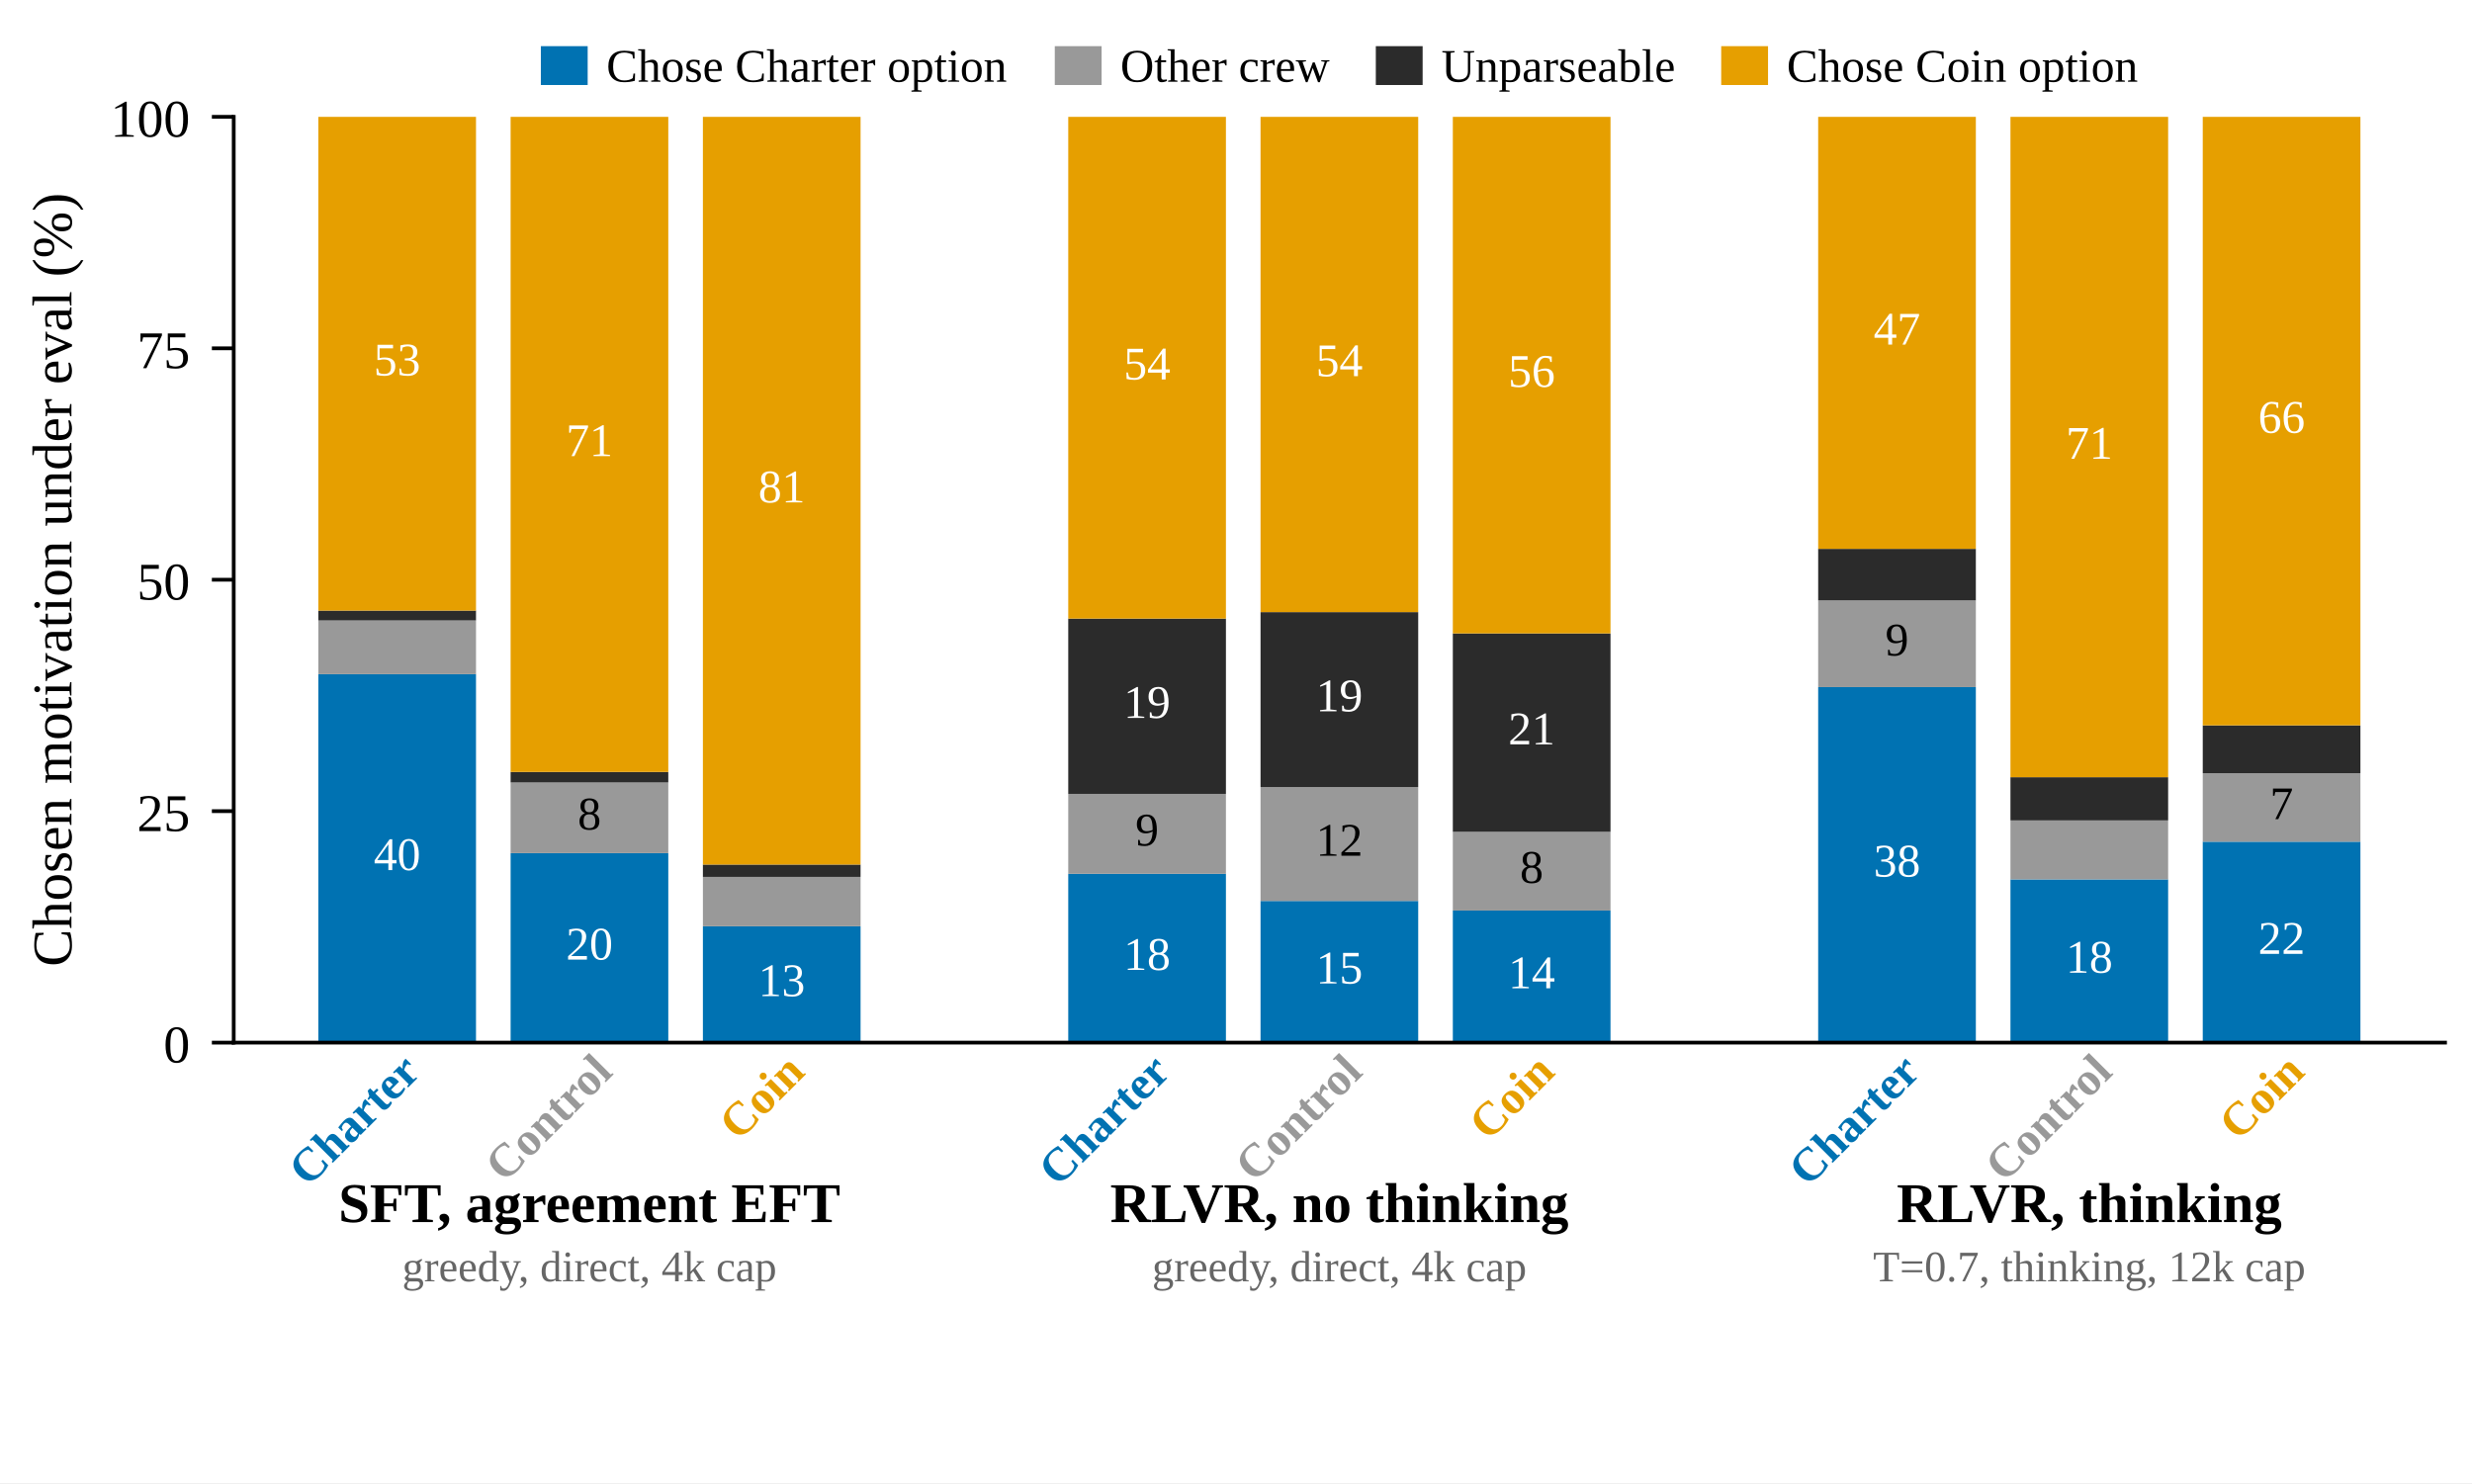
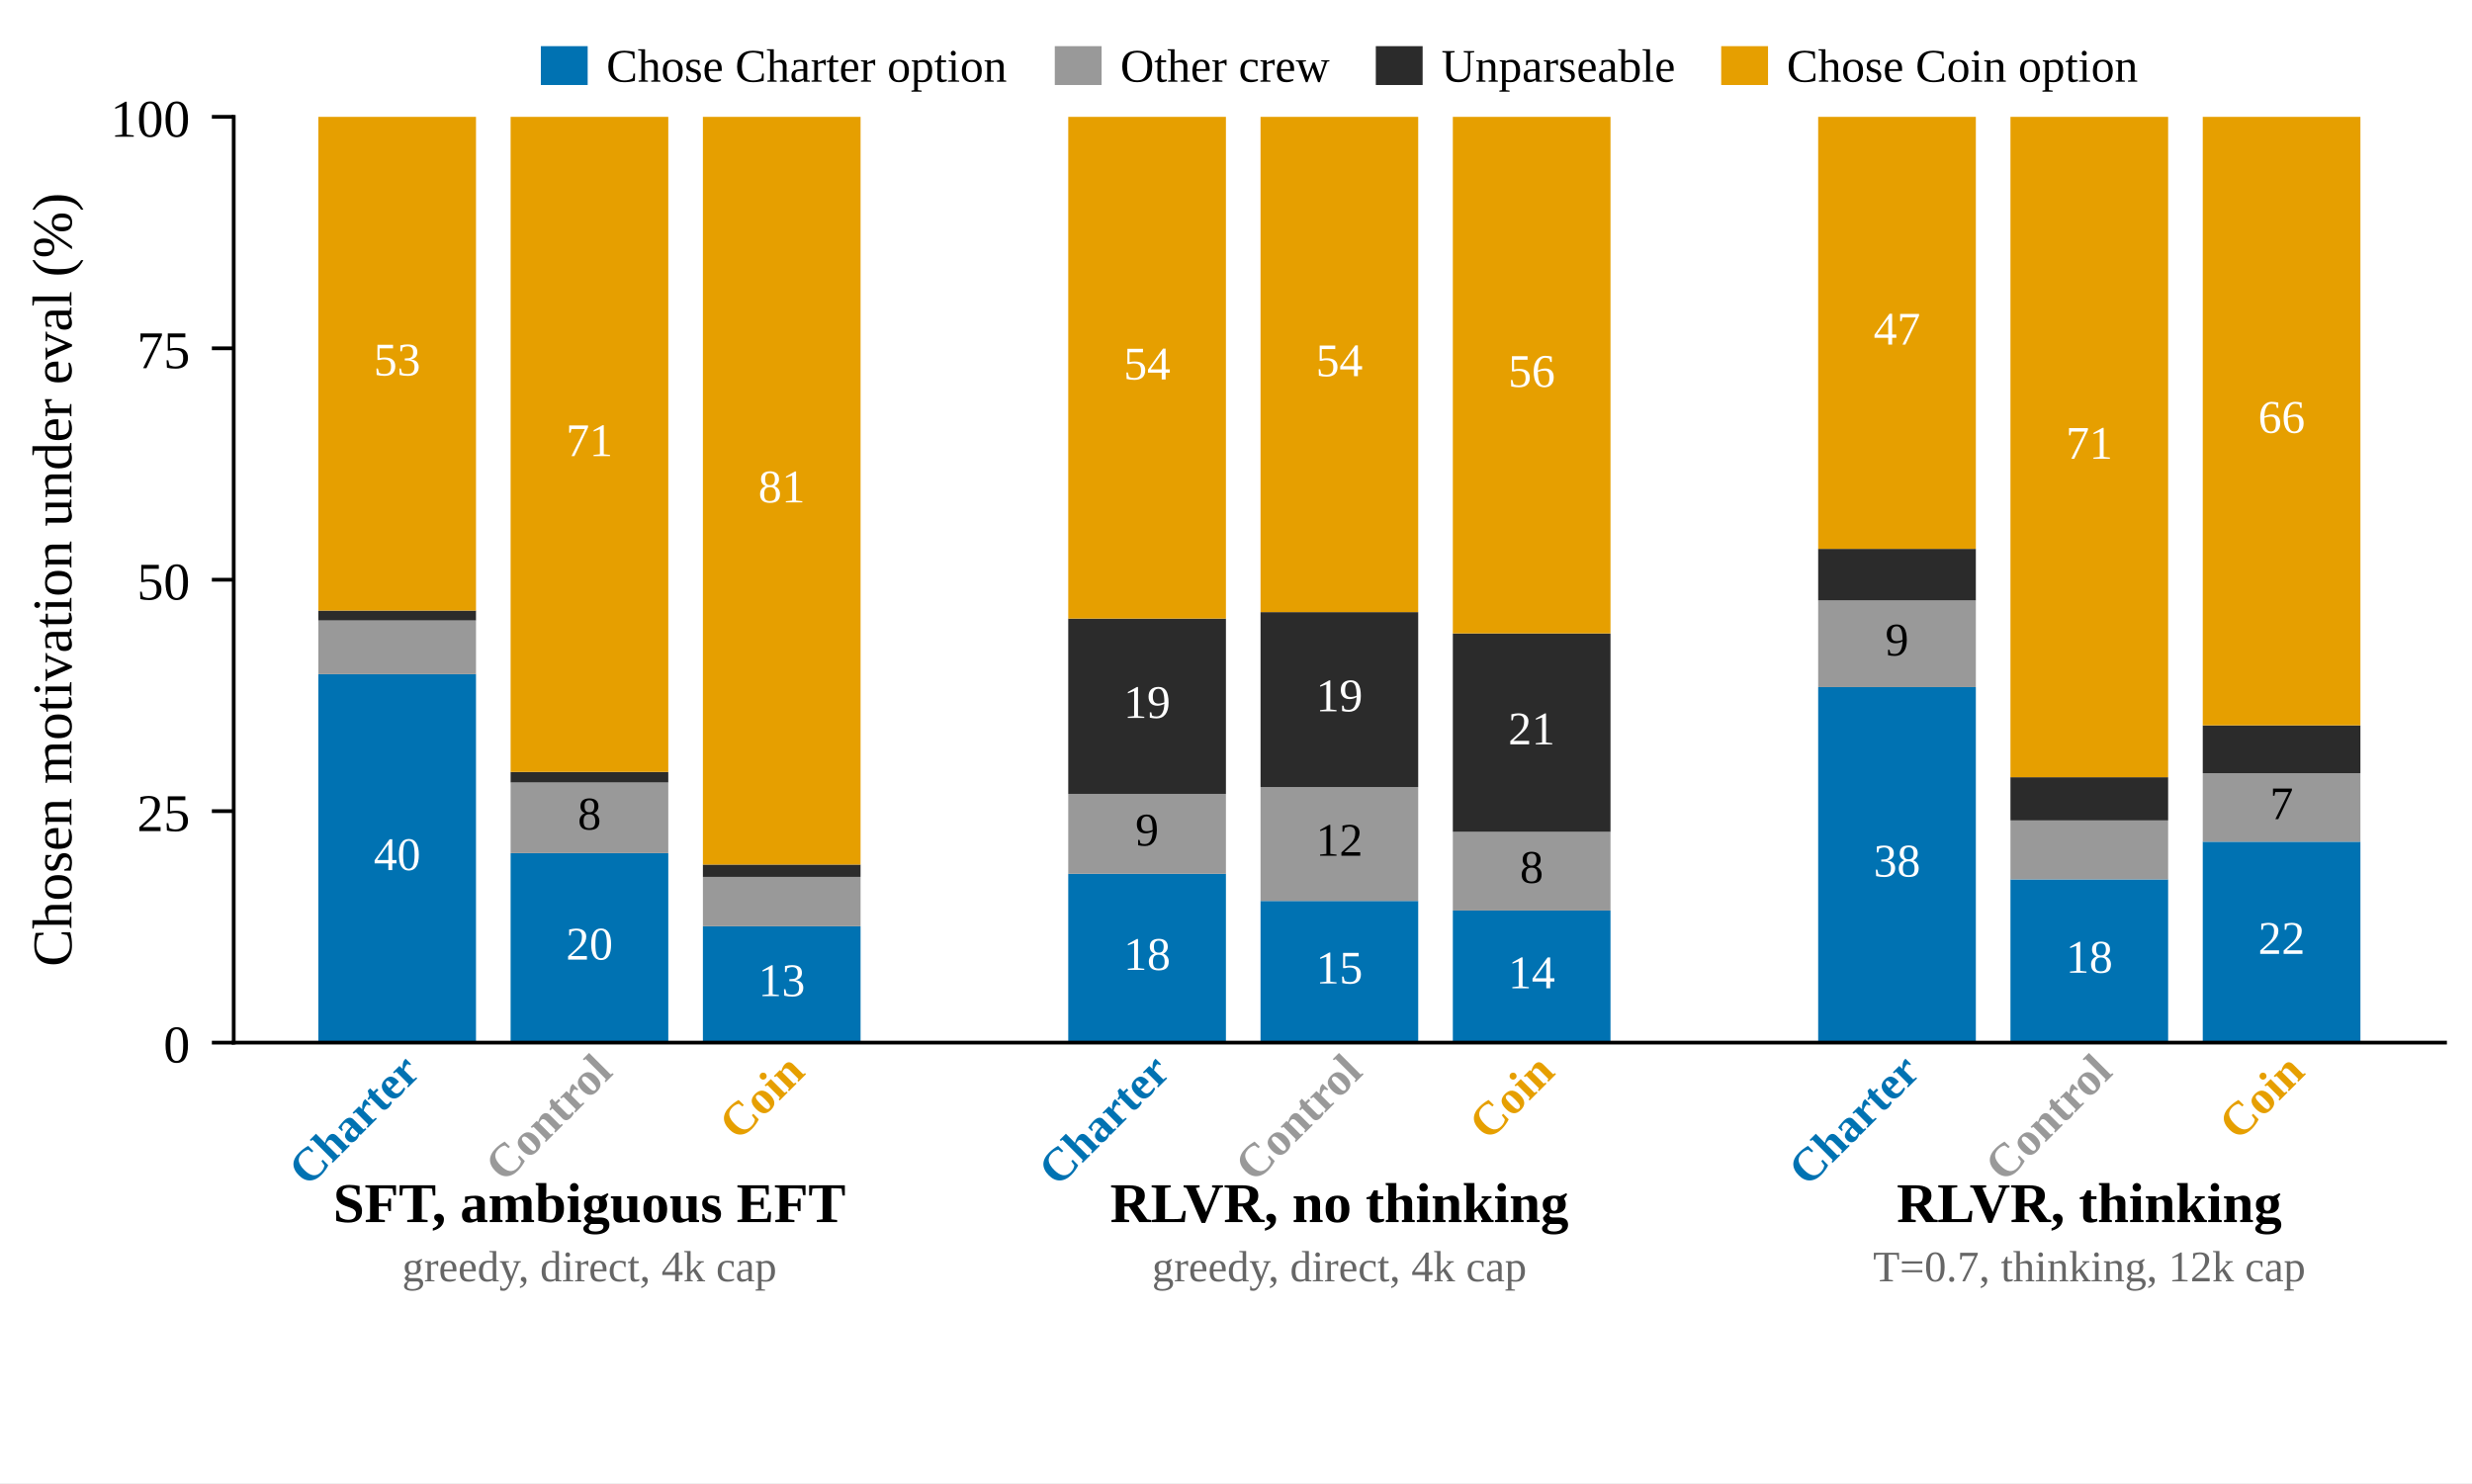
<svg xmlns="http://www.w3.org/2000/svg" xmlns:xlink="http://www.w3.org/1999/xlink" width="396pt" height="237.6pt" viewBox="0 0 396 237.6" version="1.1">
  <defs>
    <style type="text/css">*{stroke-linejoin: round; stroke-linecap: butt}</style>
  </defs>
  <g id="figure_1">
    <g id="patch_1">
      <path d="M 0 237.6  L 396 237.6  L 396 0  L 0 0  z " style="fill: #ffffff" />
    </g>
    <g id="axes_1">
      <g id="patch_2">
        <path d="M 37.44 167.04  L 391.68 167.04  L 391.68 18.72  L 37.44 18.72  z " style="fill: #ffffff" />
      </g>
      <g id="matplotlib.axis_1">
        <g id="xtick_1">
          <g id="line2d_1" />
          <g id="text_1">
            <text style="font-weight: 700; font-size: 7.5px; font-family: 'Times New Roman', 'Nimbus Roman', 'Liberation Serif', 'STIXGeneral', 'DejaVu Serif', serif; text-anchor: end; fill: #0072b2" x="67.6" y="172.017" transform="rotate(-45 67.60043 172.0175)">Charter</text>
          </g>
        </g>
        <g id="xtick_2">
          <g id="line2d_2" />
          <g id="text_2">
            <text style="font-weight: 700; font-size: 7.5px; font-family: 'Times New Roman', 'Nimbus Roman', 'Liberation Serif', 'STIXGeneral', 'DejaVu Serif', serif; text-anchor: end; fill: #999999" x="98.404" y="172.017" transform="rotate(-45 98.40391 172.0175)">Control</text>
          </g>
        </g>
        <g id="xtick_3">
          <g id="line2d_3" />
          <g id="text_3">
            <text style="font-weight: 700; font-size: 7.5px; font-family: 'Times New Roman', 'Nimbus Roman', 'Liberation Serif', 'STIXGeneral', 'DejaVu Serif', serif; text-anchor: end; fill: #e69f00" x="129.207" y="172.017" transform="rotate(-45 129.2074 172.0175)">Coin</text>
          </g>
        </g>
        <g id="xtick_4">
          <g id="line2d_4" />
          <g id="text_4">
            <text style="font-weight: 700; font-size: 7.5px; font-family: 'Times New Roman', 'Nimbus Roman', 'Liberation Serif', 'STIXGeneral', 'DejaVu Serif', serif; text-anchor: end; fill: #0072b2" x="187.734" y="172.017" transform="rotate(-45 187.734 172.0175)">Charter</text>
          </g>
        </g>
        <g id="xtick_5">
          <g id="line2d_5" />
          <g id="text_5">
            <text style="font-weight: 700; font-size: 7.5px; font-family: 'Times New Roman', 'Nimbus Roman', 'Liberation Serif', 'STIXGeneral', 'DejaVu Serif', serif; text-anchor: end; fill: #999999" x="218.537" y="172.017" transform="rotate(-45 218.5375 172.0175)">Control</text>
          </g>
        </g>
        <g id="xtick_6">
          <g id="line2d_6" />
          <g id="text_6">
            <text style="font-weight: 700; font-size: 7.5px; font-family: 'Times New Roman', 'Nimbus Roman', 'Liberation Serif', 'STIXGeneral', 'DejaVu Serif', serif; text-anchor: end; fill: #e69f00" x="249.341" y="172.017" transform="rotate(-45 249.341 172.0175)">Coin</text>
          </g>
        </g>
        <g id="xtick_7">
          <g id="line2d_7" />
          <g id="text_7">
            <text style="font-weight: 700; font-size: 7.5px; font-family: 'Times New Roman', 'Nimbus Roman', 'Liberation Serif', 'STIXGeneral', 'DejaVu Serif', serif; text-anchor: end; fill: #0072b2" x="307.868" y="172.017" transform="rotate(-45 307.8676 172.0175)">Charter</text>
          </g>
        </g>
        <g id="xtick_8">
          <g id="line2d_8" />
          <g id="text_8">
            <text style="font-weight: 700; font-size: 7.5px; font-family: 'Times New Roman', 'Nimbus Roman', 'Liberation Serif', 'STIXGeneral', 'DejaVu Serif', serif; text-anchor: end; fill: #999999" x="338.671" y="172.017" transform="rotate(-45 338.671 172.0175)">Control</text>
          </g>
        </g>
        <g id="xtick_9">
          <g id="line2d_9" />
          <g id="text_9">
            <text style="font-weight: 700; font-size: 7.5px; font-family: 'Times New Roman', 'Nimbus Roman', 'Liberation Serif', 'STIXGeneral', 'DejaVu Serif', serif; text-anchor: end; fill: #e69f00" x="369.475" y="172.017" transform="rotate(-45 369.4745 172.0175)">Coin</text>
          </g>
        </g>
      </g>
      <g id="matplotlib.axis_2">
        <g id="ytick_1">
          <g id="line2d_10">
            <defs>
-               <path id="m7815a4aa92" d="M 0 0  L -3.5 0  " style="stroke: #000000; stroke-width: 0.6" />
+               <path id="mc0045bd4a2" d="M 0 0  L -3.5 0  " style="stroke: #000000; stroke-width: 0.6" />
            </defs>
            <g>
-               <use xlink:href="#m7815a4aa92" x="37.44" y="167.04" style="stroke: #000000; stroke-width: 0.6" />
+               <use xlink:href="#mc0045bd4a2" x="37.44" y="167.04" style="stroke: #000000; stroke-width: 0.6" />
            </g>
          </g>
          <g id="text_10">
            <text style="font-size: 8.5px; font-family: 'Times New Roman', 'Nimbus Roman', 'Liberation Serif', 'STIXGeneral', 'DejaVu Serif', serif; text-anchor: end" x="30.44" y="170.227" transform="rotate(-0 30.44 170.2275)">0</text>
          </g>
        </g>
        <g id="ytick_2">
          <g id="line2d_11">
            <g>
-               <use xlink:href="#m7815a4aa92" x="37.44" y="129.96" style="stroke: #000000; stroke-width: 0.6" />
+               <use xlink:href="#mc0045bd4a2" x="37.44" y="129.96" style="stroke: #000000; stroke-width: 0.6" />
            </g>
          </g>
          <g id="text_11">
            <text style="font-size: 8.5px; font-family: 'Times New Roman', 'Nimbus Roman', 'Liberation Serif', 'STIXGeneral', 'DejaVu Serif', serif; text-anchor: end" x="30.44" y="133.148" transform="rotate(-0 30.44 133.1475)">25</text>
          </g>
        </g>
        <g id="ytick_3">
          <g id="line2d_12">
            <g>
-               <use xlink:href="#m7815a4aa92" x="37.44" y="92.88" style="stroke: #000000; stroke-width: 0.6" />
+               <use xlink:href="#mc0045bd4a2" x="37.44" y="92.88" style="stroke: #000000; stroke-width: 0.6" />
            </g>
          </g>
          <g id="text_12">
            <text style="font-size: 8.5px; font-family: 'Times New Roman', 'Nimbus Roman', 'Liberation Serif', 'STIXGeneral', 'DejaVu Serif', serif; text-anchor: end" x="30.44" y="96.067" transform="rotate(-0 30.44 96.0675)">50</text>
          </g>
        </g>
        <g id="ytick_4">
          <g id="line2d_13">
            <g>
-               <use xlink:href="#m7815a4aa92" x="37.44" y="55.8" style="stroke: #000000; stroke-width: 0.6" />
+               <use xlink:href="#mc0045bd4a2" x="37.44" y="55.8" style="stroke: #000000; stroke-width: 0.6" />
            </g>
          </g>
          <g id="text_13">
            <text style="font-size: 8.5px; font-family: 'Times New Roman', 'Nimbus Roman', 'Liberation Serif', 'STIXGeneral', 'DejaVu Serif', serif; text-anchor: end" x="30.44" y="58.987" transform="rotate(-0 30.44 58.9875)">75</text>
          </g>
        </g>
        <g id="ytick_5">
          <g id="line2d_14">
            <g>
-               <use xlink:href="#m7815a4aa92" x="37.44" y="18.72" style="stroke: #000000; stroke-width: 0.6" />
+               <use xlink:href="#mc0045bd4a2" x="37.44" y="18.72" style="stroke: #000000; stroke-width: 0.6" />
            </g>
          </g>
          <g id="text_14">
            <text style="font-size: 8.5px; font-family: 'Times New Roman', 'Nimbus Roman', 'Liberation Serif', 'STIXGeneral', 'DejaVu Serif', serif; text-anchor: end" x="30.44" y="21.907" transform="rotate(-0 30.44 21.9075)">100</text>
          </g>
        </g>
        <g id="text_15">
          <text style="font-size: 9px; font-family: 'Times New Roman', 'Nimbus Roman', 'Liberation Serif', 'STIXGeneral', 'DejaVu Serif', serif; text-anchor: middle" x="11.44" y="92.88" transform="rotate(-90 11.44 92.88)">Chosen motivation under eval (%)</text>
        </g>
      </g>
      <g id="patch_3">
-         <path d="M 50.994 167.04  L 76.252 167.04  L 76.252 108.009  L 50.994 108.009  z " clip-path="url(#p4c6f7b95e8)" style="fill: #0072b2" />
+         <path d="M 50.994 167.04  L 76.252 167.04  L 76.252 108.009  L 50.994 108.009  z " clip-path="url(#pb07f93e904)" style="fill: #0072b2" />
      </g>
      <g id="patch_4">
-         <path d="M 81.797 167.04  L 107.056 167.04  L 107.056 136.684  L 81.797 136.684  z " clip-path="url(#p4c6f7b95e8)" style="fill: #0072b2" />
+         <path d="M 81.797 167.04  L 107.056 167.04  L 107.056 136.684  L 81.797 136.684  z " clip-path="url(#pb07f93e904)" style="fill: #0072b2" />
      </g>
      <g id="patch_5">
-         <path d="M 112.6 167.04  L 137.859 167.04  L 137.859 148.401  L 112.6 148.401  z " clip-path="url(#p4c6f7b95e8)" style="fill: #0072b2" />
+         <path d="M 112.6 167.04  L 137.859 167.04  L 137.859 148.401  L 112.6 148.401  z " clip-path="url(#pb07f93e904)" style="fill: #0072b2" />
      </g>
      <g id="patch_6">
-         <path d="M 171.127 167.04  L 196.386 167.04  L 196.386 139.996  L 171.127 139.996  z " clip-path="url(#p4c6f7b95e8)" style="fill: #0072b2" />
+         <path d="M 171.127 167.04  L 196.386 167.04  L 196.386 139.996  L 171.127 139.996  z " clip-path="url(#pb07f93e904)" style="fill: #0072b2" />
      </g>
      <g id="patch_7">
-         <path d="M 201.931 167.04  L 227.189 167.04  L 227.189 144.347  L 201.931 144.347  z " clip-path="url(#p4c6f7b95e8)" style="fill: #0072b2" />
+         <path d="M 201.931 167.04  L 227.189 167.04  L 227.189 144.347  L 201.931 144.347  z " clip-path="url(#pb07f93e904)" style="fill: #0072b2" />
      </g>
      <g id="patch_8">
-         <path d="M 232.734 167.04  L 257.993 167.04  L 257.993 145.88  L 232.734 145.88  z " clip-path="url(#p4c6f7b95e8)" style="fill: #0072b2" />
+         <path d="M 232.734 167.04  L 257.993 167.04  L 257.993 145.88  L 232.734 145.88  z " clip-path="url(#pb07f93e904)" style="fill: #0072b2" />
      </g>
      <g id="patch_9">
-         <path d="M 291.261 167.04  L 316.52 167.04  L 316.52 110.085  L 291.261 110.085  z " clip-path="url(#p4c6f7b95e8)" style="fill: #0072b2" />
+         <path d="M 291.261 167.04  L 316.52 167.04  L 316.52 110.085  L 291.261 110.085  z " clip-path="url(#pb07f93e904)" style="fill: #0072b2" />
      </g>
      <g id="patch_10">
-         <path d="M 322.064 167.04  L 347.323 167.04  L 347.323 140.886  L 322.064 140.886  z " clip-path="url(#p4c6f7b95e8)" style="fill: #0072b2" />
+         <path d="M 322.064 167.04  L 347.323 167.04  L 347.323 140.886  L 322.064 140.886  z " clip-path="url(#pb07f93e904)" style="fill: #0072b2" />
      </g>
      <g id="patch_11">
-         <path d="M 352.868 167.04  L 378.126 167.04  L 378.126 134.855  L 352.868 134.855  z " clip-path="url(#p4c6f7b95e8)" style="fill: #0072b2" />
+         <path d="M 352.868 167.04  L 378.126 167.04  L 378.126 134.855  L 352.868 134.855  z " clip-path="url(#pb07f93e904)" style="fill: #0072b2" />
      </g>
      <g id="patch_12">
-         <path d="M 50.994 108.009  L 76.252 108.009  L 76.252 99.406  L 50.994 99.406  z " clip-path="url(#p4c6f7b95e8)" style="fill: #999999" />
+         <path d="M 50.994 108.009  L 76.252 108.009  L 76.252 99.406  L 50.994 99.406  z " clip-path="url(#pb07f93e904)" style="fill: #999999" />
      </g>
      <g id="patch_13">
-         <path d="M 81.797 136.684  L 107.056 136.684  L 107.056 125.362  L 81.797 125.362  z " clip-path="url(#p4c6f7b95e8)" style="fill: #999999" />
+         <path d="M 81.797 136.684  L 107.056 136.684  L 107.056 125.362  L 81.797 125.362  z " clip-path="url(#pb07f93e904)" style="fill: #999999" />
      </g>
      <g id="patch_14">
-         <path d="M 112.6 148.401  L 137.859 148.401  L 137.859 140.491  L 112.6 140.491  z " clip-path="url(#p4c6f7b95e8)" style="fill: #999999" />
+         <path d="M 112.6 148.401  L 137.859 148.401  L 137.859 140.491  L 112.6 140.491  z " clip-path="url(#pb07f93e904)" style="fill: #999999" />
      </g>
      <g id="patch_15">
-         <path d="M 171.127 139.996  L 196.386 139.996  L 196.386 127.191  L 171.127 127.191  z " clip-path="url(#p4c6f7b95e8)" style="fill: #999999" />
+         <path d="M 171.127 139.996  L 196.386 139.996  L 196.386 127.191  L 171.127 127.191  z " clip-path="url(#pb07f93e904)" style="fill: #999999" />
      </g>
      <g id="patch_16">
-         <path d="M 201.931 144.347  L 227.189 144.347  L 227.189 126.104  L 201.931 126.104  z " clip-path="url(#p4c6f7b95e8)" style="fill: #999999" />
+         <path d="M 201.931 144.347  L 227.189 144.347  L 227.189 126.104  L 201.931 126.104  z " clip-path="url(#pb07f93e904)" style="fill: #999999" />
      </g>
      <g id="patch_17">
-         <path d="M 232.734 145.88  L 257.993 145.88  L 257.993 133.272  L 232.734 133.272  z " clip-path="url(#p4c6f7b95e8)" style="fill: #999999" />
+         <path d="M 232.734 145.88  L 257.993 145.88  L 257.993 133.272  L 232.734 133.272  z " clip-path="url(#pb07f93e904)" style="fill: #999999" />
      </g>
      <g id="patch_18">
-         <path d="M 291.261 110.085  L 316.52 110.085  L 316.52 96.192  L 291.261 96.192  z " clip-path="url(#p4c6f7b95e8)" style="fill: #999999" />
+         <path d="M 291.261 110.085  L 316.52 110.085  L 316.52 96.192  L 291.261 96.192  z " clip-path="url(#pb07f93e904)" style="fill: #999999" />
      </g>
      <g id="patch_19">
-         <path d="M 322.064 140.886  L 347.323 140.886  L 347.323 131.443  L 322.064 131.443  z " clip-path="url(#p4c6f7b95e8)" style="fill: #999999" />
+         <path d="M 322.064 140.886  L 347.323 140.886  L 347.323 131.443  L 322.064 131.443  z " clip-path="url(#pb07f93e904)" style="fill: #999999" />
      </g>
      <g id="patch_20">
-         <path d="M 352.868 134.855  L 378.126 134.855  L 378.126 123.879  L 352.868 123.879  z " clip-path="url(#p4c6f7b95e8)" style="fill: #999999" />
+         <path d="M 352.868 134.855  L 378.126 134.855  L 378.126 123.879  L 352.868 123.879  z " clip-path="url(#pb07f93e904)" style="fill: #999999" />
      </g>
      <g id="patch_21">
-         <path d="M 50.994 99.406  L 76.252 99.406  L 76.252 97.824  L 50.994 97.824  z " clip-path="url(#p4c6f7b95e8)" style="fill: #2b2b2b" />
+         <path d="M 50.994 99.406  L 76.252 99.406  L 76.252 97.824  L 50.994 97.824  z " clip-path="url(#pb07f93e904)" style="fill: #2b2b2b" />
      </g>
      <g id="patch_22">
-         <path d="M 81.797 125.362  L 107.056 125.362  L 107.056 123.681  L 81.797 123.681  z " clip-path="url(#p4c6f7b95e8)" style="fill: #2b2b2b" />
+         <path d="M 81.797 125.362  L 107.056 125.362  L 107.056 123.681  L 81.797 123.681  z " clip-path="url(#pb07f93e904)" style="fill: #2b2b2b" />
      </g>
      <g id="patch_23">
-         <path d="M 112.6 140.491  L 137.859 140.491  L 137.859 138.513  L 112.6 138.513  z " clip-path="url(#p4c6f7b95e8)" style="fill: #2b2b2b" />
+         <path d="M 112.6 140.491  L 137.859 140.491  L 137.859 138.513  L 112.6 138.513  z " clip-path="url(#pb07f93e904)" style="fill: #2b2b2b" />
      </g>
      <g id="patch_24">
-         <path d="M 171.127 127.191  L 196.386 127.191  L 196.386 99.109  L 171.127 99.109  z " clip-path="url(#p4c6f7b95e8)" style="fill: #2b2b2b" />
+         <path d="M 171.127 127.191  L 196.386 127.191  L 196.386 99.109  L 171.127 99.109  z " clip-path="url(#pb07f93e904)" style="fill: #2b2b2b" />
      </g>
      <g id="patch_25">
-         <path d="M 201.931 126.104  L 227.189 126.104  L 227.189 98.071  L 201.931 98.071  z " clip-path="url(#p4c6f7b95e8)" style="fill: #2b2b2b" />
+         <path d="M 201.931 126.104  L 227.189 126.104  L 227.189 98.071  L 201.931 98.071  z " clip-path="url(#pb07f93e904)" style="fill: #2b2b2b" />
      </g>
      <g id="patch_26">
-         <path d="M 232.734 133.272  L 257.993 133.272  L 257.993 101.483  L 232.734 101.483  z " clip-path="url(#p4c6f7b95e8)" style="fill: #2b2b2b" />
+         <path d="M 232.734 133.272  L 257.993 133.272  L 257.993 101.483  L 232.734 101.483  z " clip-path="url(#pb07f93e904)" style="fill: #2b2b2b" />
      </g>
      <g id="patch_27">
-         <path d="M 291.261 96.192  L 316.52 96.192  L 316.52 87.936  L 291.261 87.936  z " clip-path="url(#p4c6f7b95e8)" style="fill: #2b2b2b" />
+         <path d="M 291.261 96.192  L 316.52 96.192  L 316.52 87.936  L 291.261 87.936  z " clip-path="url(#pb07f93e904)" style="fill: #2b2b2b" />
      </g>
      <g id="patch_28">
-         <path d="M 322.064 131.443  L 347.323 131.443  L 347.323 124.522  L 322.064 124.522  z " clip-path="url(#p4c6f7b95e8)" style="fill: #2b2b2b" />
+         <path d="M 322.064 131.443  L 347.323 131.443  L 347.323 124.522  L 322.064 124.522  z " clip-path="url(#pb07f93e904)" style="fill: #2b2b2b" />
      </g>
      <g id="patch_29">
-         <path d="M 352.868 123.879  L 378.126 123.879  L 378.126 116.216  L 352.868 116.216  z " clip-path="url(#p4c6f7b95e8)" style="fill: #2b2b2b" />
+         <path d="M 352.868 123.879  L 378.126 123.879  L 378.126 116.216  L 352.868 116.216  z " clip-path="url(#pb07f93e904)" style="fill: #2b2b2b" />
      </g>
      <g id="patch_30">
-         <path d="M 50.994 97.824  L 76.252 97.824  L 76.252 18.72  L 50.994 18.72  z " clip-path="url(#p4c6f7b95e8)" style="fill: #e69f00" />
+         <path d="M 50.994 97.824  L 76.252 97.824  L 76.252 18.72  L 50.994 18.72  z " clip-path="url(#pb07f93e904)" style="fill: #e69f00" />
      </g>
      <g id="patch_31">
-         <path d="M 81.797 123.681  L 107.056 123.681  L 107.056 18.72  L 81.797 18.72  z " clip-path="url(#p4c6f7b95e8)" style="fill: #e69f00" />
+         <path d="M 81.797 123.681  L 107.056 123.681  L 107.056 18.72  L 81.797 18.72  z " clip-path="url(#pb07f93e904)" style="fill: #e69f00" />
      </g>
      <g id="patch_32">
-         <path d="M 112.6 138.513  L 137.859 138.513  L 137.859 18.72  L 112.6 18.72  z " clip-path="url(#p4c6f7b95e8)" style="fill: #e69f00" />
+         <path d="M 112.6 138.513  L 137.859 138.513  L 137.859 18.72  L 112.6 18.72  z " clip-path="url(#pb07f93e904)" style="fill: #e69f00" />
      </g>
      <g id="patch_33">
-         <path d="M 171.127 99.109  L 196.386 99.109  L 196.386 18.72  L 171.127 18.72  z " clip-path="url(#p4c6f7b95e8)" style="fill: #e69f00" />
+         <path d="M 171.127 99.109  L 196.386 99.109  L 196.386 18.72  L 171.127 18.72  z " clip-path="url(#pb07f93e904)" style="fill: #e69f00" />
      </g>
      <g id="patch_34">
-         <path d="M 201.931 98.071  L 227.189 98.071  L 227.189 18.72  L 201.931 18.72  z " clip-path="url(#p4c6f7b95e8)" style="fill: #e69f00" />
+         <path d="M 201.931 98.071  L 227.189 98.071  L 227.189 18.72  L 201.931 18.72  z " clip-path="url(#pb07f93e904)" style="fill: #e69f00" />
      </g>
      <g id="patch_35">
-         <path d="M 232.734 101.483  L 257.993 101.483  L 257.993 18.72  L 232.734 18.72  z " clip-path="url(#p4c6f7b95e8)" style="fill: #e69f00" />
+         <path d="M 232.734 101.483  L 257.993 101.483  L 257.993 18.72  L 232.734 18.72  z " clip-path="url(#pb07f93e904)" style="fill: #e69f00" />
      </g>
      <g id="patch_36">
-         <path d="M 291.261 87.936  L 316.52 87.936  L 316.52 18.72  L 291.261 18.72  z " clip-path="url(#p4c6f7b95e8)" style="fill: #e69f00" />
+         <path d="M 291.261 87.936  L 316.52 87.936  L 316.52 18.72  L 291.261 18.72  z " clip-path="url(#pb07f93e904)" style="fill: #e69f00" />
      </g>
      <g id="patch_37">
-         <path d="M 322.064 124.522  L 347.323 124.522  L 347.323 18.72  L 322.064 18.72  z " clip-path="url(#p4c6f7b95e8)" style="fill: #e69f00" />
+         <path d="M 322.064 124.522  L 347.323 124.522  L 347.323 18.72  L 322.064 18.72  z " clip-path="url(#pb07f93e904)" style="fill: #e69f00" />
      </g>
      <g id="patch_38">
-         <path d="M 352.868 116.216  L 378.126 116.216  L 378.126 18.72  L 352.868 18.72  z " clip-path="url(#p4c6f7b95e8)" style="fill: #e69f00" />
+         <path d="M 352.868 116.216  L 378.126 116.216  L 378.126 18.72  L 352.868 18.72  z " clip-path="url(#pb07f93e904)" style="fill: #e69f00" />
      </g>
      <g id="patch_39">
        <path d="M 37.44 167.04  L 37.44 18.72  " style="fill: none; stroke: #000000; stroke-width: 0.6; stroke-linejoin: miter; stroke-linecap: square" />
      </g>
      <g id="patch_40">
        <path d="M 37.44 167.04  L 391.68 167.04  " style="fill: none; stroke: #000000; stroke-width: 0.6; stroke-linejoin: miter; stroke-linecap: square" />
      </g>
      <g id="text_16">
        <text style="font-size: 7.5px; font-family: 'Times New Roman', 'Nimbus Roman', 'Liberation Serif', 'STIXGeneral', 'DejaVu Serif', serif; text-anchor: middle; fill: #ffffff" x="63.623" y="139.399" transform="rotate(-0 63.62296 139.3993)">40</text>
      </g>
      <g id="text_17">
        <text style="font-size: 7.5px; font-family: 'Times New Roman', 'Nimbus Roman', 'Liberation Serif', 'STIXGeneral', 'DejaVu Serif', serif; text-anchor: middle; fill: #ffffff" x="94.426" y="153.737" transform="rotate(-0 94.42643 153.7369)">20</text>
      </g>
      <g id="text_18">
        <text style="font-size: 7.5px; font-family: 'Times New Roman', 'Nimbus Roman', 'Liberation Serif', 'STIXGeneral', 'DejaVu Serif', serif; text-anchor: middle; fill: #ffffff" x="125.23" y="159.596" transform="rotate(-0 125.2299 159.5956)">13</text>
      </g>
      <g id="text_19">
        <text style="font-size: 7.5px; font-family: 'Times New Roman', 'Nimbus Roman', 'Liberation Serif', 'STIXGeneral', 'DejaVu Serif', serif; text-anchor: middle; fill: #ffffff" x="183.757" y="155.393" transform="rotate(-0 183.7565 155.3932)">18</text>
      </g>
      <g id="text_20">
        <text style="font-size: 7.5px; font-family: 'Times New Roman', 'Nimbus Roman', 'Liberation Serif', 'STIXGeneral', 'DejaVu Serif', serif; text-anchor: middle; fill: #ffffff" x="214.56" y="157.569" transform="rotate(-0 214.56 157.5685)">15</text>
      </g>
      <g id="text_21">
        <text style="font-size: 7.5px; font-family: 'Times New Roman', 'Nimbus Roman', 'Liberation Serif', 'STIXGeneral', 'DejaVu Serif', serif; text-anchor: middle; fill: #ffffff" x="245.363" y="158.335" transform="rotate(-0 245.3635 158.3348)">14</text>
      </g>
      <g id="text_22">
        <text style="font-size: 7.5px; font-family: 'Times New Roman', 'Nimbus Roman', 'Liberation Serif', 'STIXGeneral', 'DejaVu Serif', serif; text-anchor: middle; fill: #ffffff" x="303.89" y="140.438" transform="rotate(-0 303.8901 140.4376)">38</text>
      </g>
      <g id="text_23">
        <text style="font-size: 7.5px; font-family: 'Times New Roman', 'Nimbus Roman', 'Liberation Serif', 'STIXGeneral', 'DejaVu Serif', serif; text-anchor: middle; fill: #ffffff" x="334.694" y="155.838" transform="rotate(-0 334.6936 155.8381)">18</text>
      </g>
      <g id="text_24">
        <text style="font-size: 7.5px; font-family: 'Times New Roman', 'Nimbus Roman', 'Liberation Serif', 'STIXGeneral', 'DejaVu Serif', serif; text-anchor: middle; fill: #ffffff" x="365.497" y="152.822" transform="rotate(-0 365.497 152.8223)">22</text>
      </g>
      <g id="text_25">
        <text style="font-size: 7.5px; font-family: 'Times New Roman', 'Nimbus Roman', 'Liberation Serif', 'STIXGeneral', 'DejaVu Serif', serif; text-anchor: middle" x="94.426" y="132.898" transform="rotate(-0 94.42643 132.898)">8</text>
      </g>
      <g id="text_26">
        <text style="font-size: 7.5px; font-family: 'Times New Roman', 'Nimbus Roman', 'Liberation Serif', 'STIXGeneral', 'DejaVu Serif', serif; text-anchor: middle" x="183.757" y="135.469" transform="rotate(-0 183.7565 135.4688)">9</text>
      </g>
      <g id="text_27">
        <text style="font-size: 7.5px; font-family: 'Times New Roman', 'Nimbus Roman', 'Liberation Serif', 'STIXGeneral', 'DejaVu Serif', serif; text-anchor: middle" x="214.56" y="137.1" transform="rotate(-0 214.56 137.1004)">12</text>
      </g>
      <g id="text_28">
        <text style="font-size: 7.5px; font-family: 'Times New Roman', 'Nimbus Roman', 'Liberation Serif', 'STIXGeneral', 'DejaVu Serif', serif; text-anchor: middle" x="245.363" y="141.451" transform="rotate(-0 245.3635 141.4511)">8</text>
      </g>
      <g id="text_29">
        <text style="font-size: 7.5px; font-family: 'Times New Roman', 'Nimbus Roman', 'Liberation Serif', 'STIXGeneral', 'DejaVu Serif', serif; text-anchor: middle" x="303.89" y="105.014" transform="rotate(-0 303.8901 105.0138)">9</text>
      </g>
      <g id="text_30">
        <text style="font-size: 7.5px; font-family: 'Times New Roman', 'Nimbus Roman', 'Liberation Serif', 'STIXGeneral', 'DejaVu Serif', serif; text-anchor: middle" x="365.497" y="131.242" transform="rotate(-0 365.497 131.2417)">7</text>
      </g>
      <g id="text_31">
        <text style="font-size: 7.5px; font-family: 'Times New Roman', 'Nimbus Roman', 'Liberation Serif', 'STIXGeneral', 'DejaVu Serif', serif; text-anchor: middle; fill: #ffffff" x="183.757" y="115.025" transform="rotate(-0 183.7565 115.0254)">19</text>
      </g>
      <g id="text_32">
        <text style="font-size: 7.5px; font-family: 'Times New Roman', 'Nimbus Roman', 'Liberation Serif', 'STIXGeneral', 'DejaVu Serif', serif; text-anchor: middle; fill: #ffffff" x="214.56" y="113.962" transform="rotate(-0 214.56 113.9624)">19</text>
      </g>
      <g id="text_33">
        <text style="font-size: 7.5px; font-family: 'Times New Roman', 'Nimbus Roman', 'Liberation Serif', 'STIXGeneral', 'DejaVu Serif', serif; text-anchor: middle; fill: #ffffff" x="245.363" y="119.253" transform="rotate(-0 245.3635 119.2525)">21</text>
      </g>
      <g id="text_34">
        <text style="font-size: 7.5px; font-family: 'Times New Roman', 'Nimbus Roman', 'Liberation Serif', 'STIXGeneral', 'DejaVu Serif', serif; text-anchor: middle; fill: #ffffff" x="63.623" y="60.147" transform="rotate(-0 63.62296 60.147)">53</text>
      </g>
      <g id="text_35">
        <text style="font-size: 7.5px; font-family: 'Times New Roman', 'Nimbus Roman', 'Liberation Serif', 'STIXGeneral', 'DejaVu Serif', serif; text-anchor: middle; fill: #ffffff" x="94.426" y="73.076" transform="rotate(-0 94.42643 73.07556)">71</text>
      </g>
      <g id="text_36">
        <text style="font-size: 7.5px; font-family: 'Times New Roman', 'Nimbus Roman', 'Liberation Serif', 'STIXGeneral', 'DejaVu Serif', serif; text-anchor: middle; fill: #ffffff" x="125.23" y="80.492" transform="rotate(-0 125.2299 80.49156)">81</text>
      </g>
      <g id="text_37">
        <text style="font-size: 7.5px; font-family: 'Times New Roman', 'Nimbus Roman', 'Liberation Serif', 'STIXGeneral', 'DejaVu Serif', serif; text-anchor: middle; fill: #ffffff" x="183.757" y="60.79" transform="rotate(-0 183.7565 60.78972)">54</text>
      </g>
      <g id="text_38">
        <text style="font-size: 7.5px; font-family: 'Times New Roman', 'Nimbus Roman', 'Liberation Serif', 'STIXGeneral', 'DejaVu Serif', serif; text-anchor: middle; fill: #ffffff" x="214.56" y="60.271" transform="rotate(-0 214.56 60.2706)">54</text>
      </g>
      <g id="text_39">
        <text style="font-size: 7.5px; font-family: 'Times New Roman', 'Nimbus Roman', 'Liberation Serif', 'STIXGeneral', 'DejaVu Serif', serif; text-anchor: middle; fill: #ffffff" x="245.363" y="61.976" transform="rotate(-0 245.3635 61.97628)">56</text>
      </g>
      <g id="text_40">
        <text style="font-size: 7.5px; font-family: 'Times New Roman', 'Nimbus Roman', 'Liberation Serif', 'STIXGeneral', 'DejaVu Serif', serif; text-anchor: middle; fill: #ffffff" x="303.89" y="55.203" transform="rotate(-0 303.8901 55.203)">47</text>
      </g>
      <g id="text_41">
        <text style="font-size: 7.5px; font-family: 'Times New Roman', 'Nimbus Roman', 'Liberation Serif', 'STIXGeneral', 'DejaVu Serif', serif; text-anchor: middle; fill: #ffffff" x="334.694" y="73.496" transform="rotate(-0 334.6936 73.4958)">71</text>
      </g>
      <g id="text_42">
        <text style="font-size: 7.5px; font-family: 'Times New Roman', 'Nimbus Roman', 'Liberation Serif', 'STIXGeneral', 'DejaVu Serif', serif; text-anchor: middle; fill: #ffffff" x="365.497" y="69.343" transform="rotate(-0 365.497 69.34284)">66</text>
      </g>
      <g id="text_43">
-         <text style="font-weight: 700; font-size: 9px; font-family: 'Times New Roman', 'Nimbus Roman', 'Liberation Serif', 'STIXGeneral', 'DejaVu Serif', serif; text-anchor: middle" x="94.426" y="195.79" transform="rotate(-0 94.42643 195.79)">SFT, agreement EFT</text>
+         <text style="font-weight: 700; font-size: 9px; font-family: 'Times New Roman', 'Nimbus Roman', 'Liberation Serif', 'STIXGeneral', 'DejaVu Serif', serif; text-anchor: middle" x="94.426" y="195.79" transform="rotate(-0 94.42643 195.79)">SFT, ambiguous EFT</text>
      </g>
      <g id="text_44">
        <text style="font-size: 7px; font-family: 'Times New Roman', 'Nimbus Roman', 'Liberation Serif', 'STIXGeneral', 'DejaVu Serif', serif; text-anchor: middle; fill: #666666" x="94.426" y="205.29" transform="rotate(-0 94.42643 205.29)">greedy, direct, 4k cap</text>
      </g>
      <g id="text_45">
        <text style="font-weight: 700; font-size: 9px; font-family: 'Times New Roman', 'Nimbus Roman', 'Liberation Serif', 'STIXGeneral', 'DejaVu Serif', serif; text-anchor: middle" x="214.56" y="195.79" transform="rotate(-0 214.56 195.79)">RLVR, no thinking</text>
      </g>
      <g id="text_46">
        <text style="font-size: 7px; font-family: 'Times New Roman', 'Nimbus Roman', 'Liberation Serif', 'STIXGeneral', 'DejaVu Serif', serif; text-anchor: middle; fill: #666666" x="214.56" y="205.29" transform="rotate(-0 214.56 205.29)">greedy, direct, 4k cap</text>
      </g>
      <g id="text_47">
        <text style="font-weight: 700; font-size: 9px; font-family: 'Times New Roman', 'Nimbus Roman', 'Liberation Serif', 'STIXGeneral', 'DejaVu Serif', serif; text-anchor: middle" x="334.694" y="195.79" transform="rotate(-0 334.6936 195.79)">RLVR, thinking</text>
      </g>
      <g id="text_48">
        <text style="font-size: 7px; font-family: 'Times New Roman', 'Nimbus Roman', 'Liberation Serif', 'STIXGeneral', 'DejaVu Serif', serif; text-anchor: middle; fill: #666666" x="334.694" y="205.29" transform="rotate(-0 334.6936 205.29)">T=0.7, thinking, 12k cap</text>
      </g>
      <g id="legend_1">
        <g id="patch_41">
          <path d="M 86.641 13.62  L 94.141 13.62  L 94.141 7.395  L 86.641 7.395  z " style="fill: #0072b2" />
        </g>
        <g id="text_49">
          <text style="font-size: 7.5px; font-family: 'Times New Roman', 'Nimbus Roman', 'Liberation Serif', 'STIXGeneral', 'DejaVu Serif', serif; text-anchor: start" x="97.141" y="13.095" transform="rotate(-0 97.14105 13.095)">Chose Charter option</text>
        </g>
        <g id="patch_42">
          <path d="M 168.97 13.62  L 176.47 13.62  L 176.47 7.395  L 168.97 7.395  z " style="fill: #999999" />
        </g>
        <g id="text_50">
          <text style="font-size: 7.5px; font-family: 'Times New Roman', 'Nimbus Roman', 'Liberation Serif', 'STIXGeneral', 'DejaVu Serif', serif; text-anchor: start" x="179.47" y="13.095" transform="rotate(-0 179.47 13.095)">Other crew</text>
        </g>
        <g id="patch_43">
          <path d="M 220.398 13.62  L 227.898 13.62  L 227.898 7.395  L 220.398 7.395  z " style="fill: #2b2b2b" />
        </g>
        <g id="text_51">
          <text style="font-size: 7.5px; font-family: 'Times New Roman', 'Nimbus Roman', 'Liberation Serif', 'STIXGeneral', 'DejaVu Serif', serif; text-anchor: start" x="230.898" y="13.095" transform="rotate(-0 230.8977 13.095)">Unparseable</text>
        </g>
        <g id="patch_44">
          <path d="M 275.728 13.62  L 283.228 13.62  L 283.228 7.395  L 275.728 7.395  z " style="fill: #e69f00" />
        </g>
        <g id="text_52">
          <text style="font-size: 7.5px; font-family: 'Times New Roman', 'Nimbus Roman', 'Liberation Serif', 'STIXGeneral', 'DejaVu Serif', serif; text-anchor: start" x="286.228" y="13.095" transform="rotate(-0 286.2278 13.095)">Chose Coin option</text>
        </g>
      </g>
    </g>
  </g>
  <defs>
-     <clipPath id="p4c6f7b95e8">
+     <clipPath id="pb07f93e904">
      <rect x="37.44" y="18.72" width="354.24" height="148.32" />
    </clipPath>
  </defs>
</svg>
